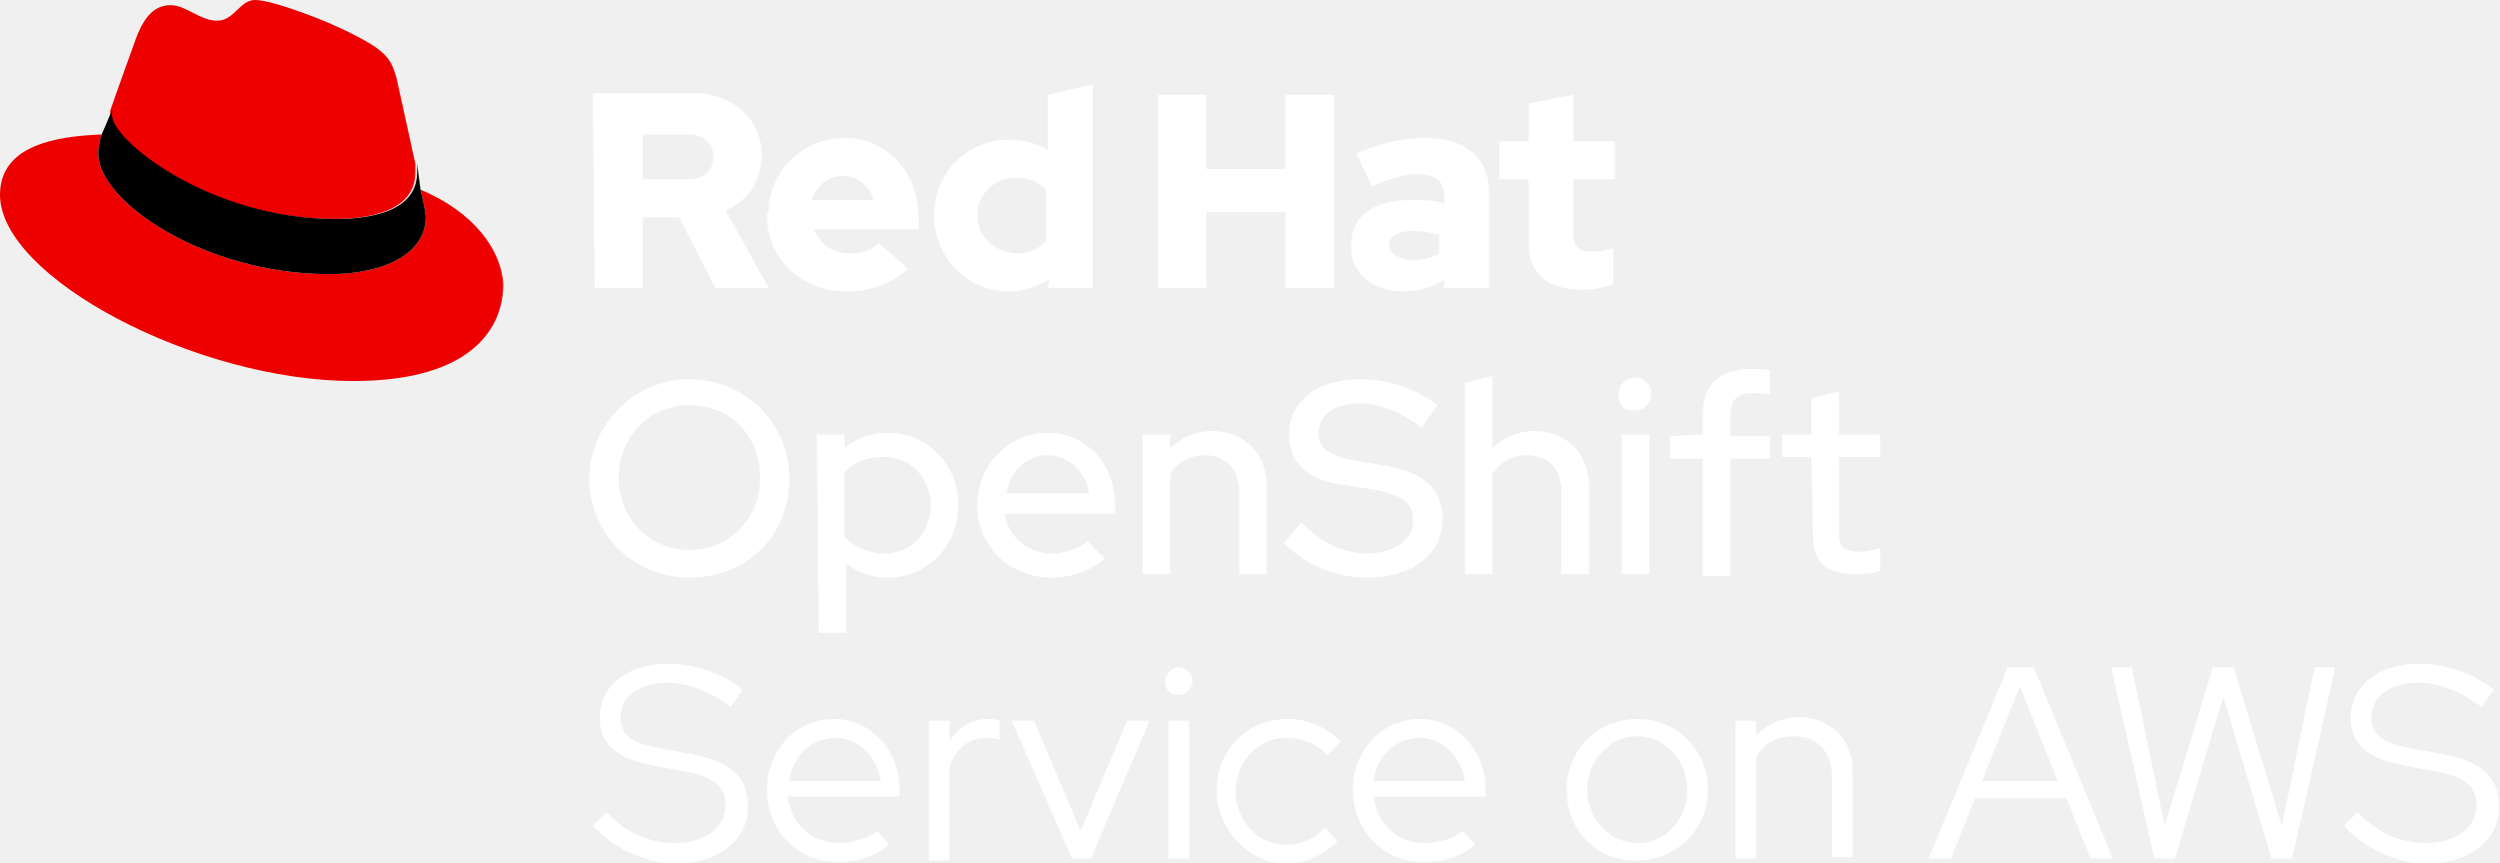
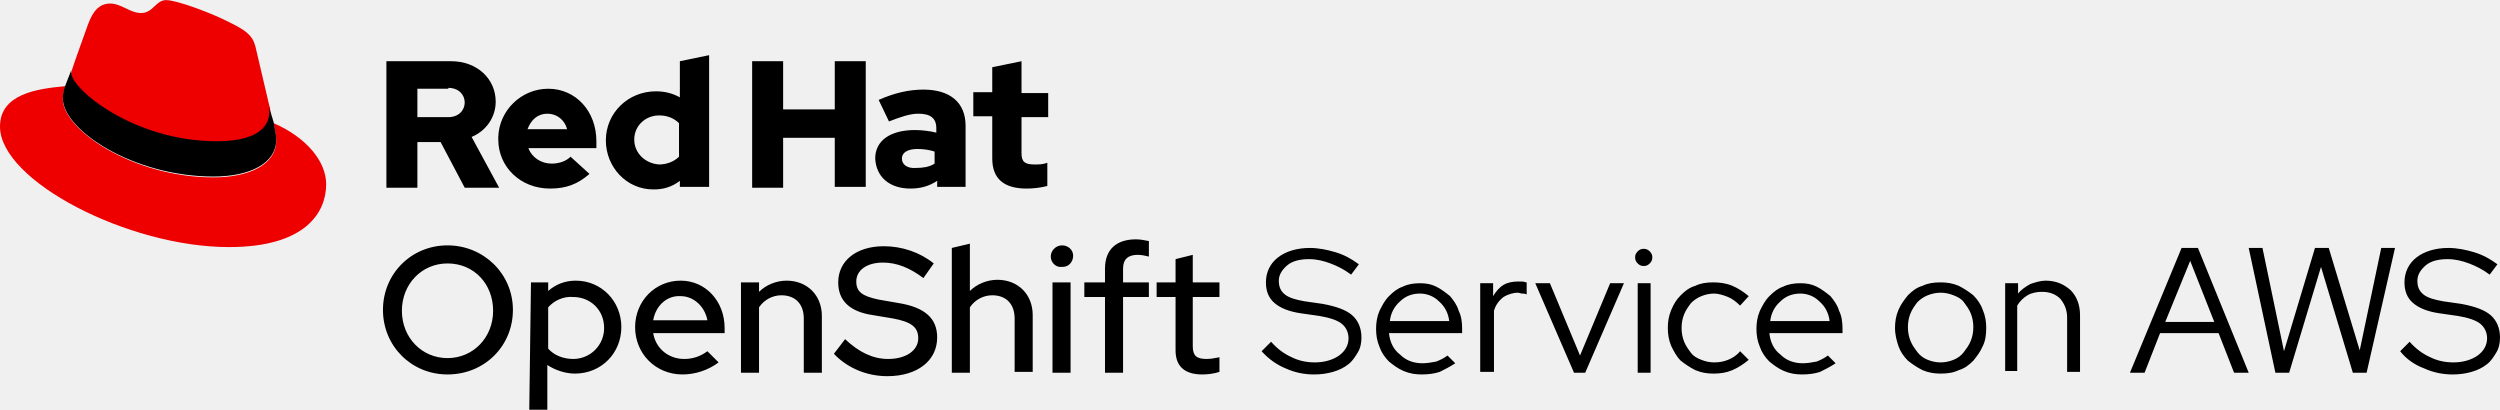
- <svg xmlns="http://www.w3.org/2000/svg" enable-background="new 0 0 145 50" height="50" viewBox="0 0 145 50" width="145">
-   <path d="m40 33.5c-3.2 0-5.8-2.5-5.8-5.7s2.6-5.8 5.8-5.8 5.8 2.5 5.8 5.8-2.5 5.7-5.8 5.7zm0-10c-2.3 0-4.1 1.8-4.1 4.2s1.8 4.2 4.1 4.2 4.1-1.8 4.1-4.2-1.7-4.2-4.1-4.2z" fill="#fff" class="co-svg-logo-text" />
-   <path d="m47.4 25.2h1.6v.8c.7-.6 1.6-.9 2.5-.9 2.3 0 4.1 1.8 4.1 4.2s-1.8 4.2-4.1 4.2c-.9 0-1.7-.3-2.4-.8v4h-1.6zm1.6 2.2v3.7c.5.6 1.4 1 2.3 1 1.6 0 2.7-1.2 2.7-2.8s-1.2-2.8-2.7-2.8c-.9 0-1.8.3-2.3.9z" fill="#fff" class="co-svg-logo-text" />
-   <path d="m61 33.5c-2.4 0-4.3-1.8-4.3-4.2 0-2.3 1.8-4.2 4.1-4.2 2.2 0 3.9 1.8 3.9 4.2v.5h-6.4c.2 1.4 1.4 2.3 2.7 2.3.7 0 1.5-.2 2.1-.7l1 1c-.8.7-1.9 1.1-3.1 1.1zm-2.6-4.9h4.8c-.2-1.2-1.2-2.2-2.4-2.2s-2.2.9-2.4 2.2z" fill="#fff" class="co-svg-logo-text" />
-   <path d="m66.3 25.2h1.6v.8c.6-.6 1.5-1 2.4-1 1.9 0 3.2 1.3 3.2 3.2v5.1h-1.6v-4.8c0-1.3-.8-2.1-2-2.1-.8 0-1.6.4-2 1.1v5.8h-1.6z" fill="#fff" class="co-svg-logo-text" />
-   <path d="m75.5 30.3c1.2 1.2 2.5 1.8 3.8 1.8 1.6 0 2.7-.8 2.7-1.9 0-1-.6-1.5-2.3-1.8l-1.9-.3c-2-.3-3-1.3-3-2.9 0-1.9 1.6-3.2 4.1-3.2 1.6 0 3.2.5 4.5 1.5l-.9 1.3c-1.2-.9-2.4-1.4-3.6-1.4-1.5 0-2.4.7-2.4 1.7 0 .9.6 1.3 2 1.6l1.8.3c2.4.4 3.4 1.4 3.4 3.1 0 2.1-1.8 3.4-4.4 3.4-1.8 0-3.5-.7-4.8-2z" fill="#fff" class="co-svg-logo-text" />
-   <path d="m85 22.2 1.6-.4v4.2c.6-.6 1.5-1 2.4-1 1.9 0 3.2 1.3 3.2 3.2v5.1h-1.6v-4.8c0-1.3-.8-2.1-2-2.1-.8 0-1.6.4-2 1.1v5.8h-1.6z" fill="#fff" class="co-svg-logo-text" />
-   <path d="m93.9 22.9c0-.5.4-1 1-1 .5 0 1 .5.9 1 0 .5-.4.9-.9.9-.6.1-1-.3-1-.9zm1.8 10.4h-1.6v-8.1h1.6z" fill="#fff" class="co-svg-logo-text" />
-   <path d="m98.8 25.2v-1.2c0-1.7 1-2.6 2.8-2.6.4 0 .8 0 1.1.1v1.4c-.3-.1-.7-.1-1-.1-.9 0-1.3.4-1.3 1.3v1.2h2.3v1.3h-2.3v6.8h-1.6v-6.8h-1.9v-1.3z" fill="#fff" class="co-svg-logo-text" />
-   <path d="m105.1 26.5h-1.7v-1.3h1.7v-2.1l1.6-.4v2.5h2.4v1.3h-2.4v4.4c0 .8.3 1.1 1.2 1.1.4 0 .8-.1 1.2-.2v1.3c-.5.2-1 .2-1.5.2-1.6 0-2.4-.7-2.4-2.1z" fill="#fff" class="co-svg-logo-text" />
-   <path d="m19.4 12.7c1.9 0 4.7-.4 4.7-2.7 0-.2 0-.4 0-.5l-1.1-5c-.3-1-.5-1.5-2.5-2.5-1.5-.8-4.7-2-5.7-2-.9 0-1.2 1.2-2.2 1.2s-1.8-.9-2.7-.9-1.5.6-2 1.9c0 0-1.3 3.6-1.5 4.2v.3c0 1.4 5.6 6 13 6m5-1.7c.3 1.3.3 1.4.3 1.6 0 2.1-2.4 3.3-5.6 3.3-7.2 0-13.4-4.2-13.4-7 0-.4.1-.8.2-1.1-2.6.1-5.9.6-5.9 3.5 0 4.8 11.4 10.8 20.5 10.8 6.9 0 8.7-3.1 8.7-5.6-.1-2-1.7-4.2-4.8-5.5" fill="#e00" />
-   <path d="m24.4 11c.3 1.3.3 1.4.3 1.6 0 2.1-2.4 3.3-5.6 3.3-7.2 0-13.4-4.2-13.4-7 0-.4.1-.8.2-1.1l.6-1.4v.3c0 1.4 5.6 6 13 6 1.9 0 4.7-.4 4.7-2.7 0-.2 0-.4 0-.5z" />
-   <g fill="#fff" class="co-svg-logo-text">
-     <path d="m88.7 14.1c0 1.8 1.1 2.7 3.1 2.7.6 0 1.2-.1 1.8-.3v-2.1c-.4.1-.8.2-1.2.2-.8 0-1.1-.3-1.1-1v-3.2h2.4v-2.2h-2.4v-2.7l-2.6.5v2.2h-1.7v2.2h1.7zm-8.1.1c0-.6.6-.8 1.4-.8.5 0 1 .1 1.5.2v1.1c-.5.3-1.1.4-1.6.4-.8-.1-1.3-.4-1.3-.9m.8 2.7c.9 0 1.7-.2 2.4-.7v.5h2.6v-5.5c0-2.1-1.4-3.2-3.7-3.2-1.3 0-2.6.3-4 .9l.9 1.9c1-.4 1.8-.7 2.6-.7 1.1 0 1.6.4 1.6 1.3v.4c-.6-.2-1.3-.2-1.9-.2-2.2 0-3.5.9-3.5 2.6-.1 1.5 1.1 2.7 3 2.7m-14.2-.2h2.8v-4.4h4.6v4.4h2.8v-11.2h-2.8v4.3h-4.6v-4.3h-2.8zm-10.5-4.2c0-1.2 1-2.2 2.2-2.2.7 0 1.3.2 1.8.7v3c-.5.5-1.1.7-1.8.7-1.2-.1-2.2-1-2.2-2.2m4.1 4.2h2.6v-11.8l-2.6.6v3.2c-.7-.4-1.4-.6-2.2-.6-2.5 0-4.4 1.9-4.4 4.4 0 2.4 1.9 4.4 4.3 4.4h.1c.8 0 1.6-.3 2.3-.7zm-11.9-6.5c.8 0 1.5.5 1.8 1.4h-3.6c.3-.9 1-1.4 1.8-1.4m-4.4 2.3c0 2.5 2 4.4 4.6 4.4 1.4 0 2.5-.4 3.6-1.3l-1.7-1.5c-.4.4-1 .6-1.7.6-.9 0-1.7-.5-2.1-1.4h6.1v-.6c0-2.7-1.8-4.7-4.3-4.7-2.4 0-4.4 1.9-4.4 4.3-.1.1-.1.1-.1.2m-4.5-4.7c.9 0 1.4.6 1.4 1.3s-.5 1.3-1.4 1.3h-2.7v-2.6zm-5.5 8.9h2.8v-4.1h2.1l2.1 4.1h3.1l-2.5-4.5c1.3-.5 2.1-1.8 2.1-3.2 0-2-1.6-3.6-4-3.6h-5.8z" />
-     <path d="m34.4 47.9.8-.8c1.1 1.2 2.5 1.8 3.9 1.8 1.8 0 3-.9 3-2.2 0-1.1-.7-1.7-2.6-2l-1.6-.3c-2.1-.4-3.1-1.2-3.1-2.8 0-1.8 1.6-3.1 3.9-3.1 1.6 0 3.1.5 4.4 1.5l-.7 1c-1.2-.9-2.5-1.4-3.7-1.4-1.6 0-2.7.8-2.7 2 0 1 .6 1.5 2.3 1.8l1.6.3c2.4.4 3.5 1.3 3.5 3.1 0 2-1.8 3.3-4.3 3.3-1.8-.1-3.5-.9-4.7-2.2z" />
-     <path d="m44.5 45.8c0-2.3 1.7-4.1 3.9-4.1 2.1 0 3.8 1.8 3.8 4.1v.4h-6.5c.2 1.6 1.4 2.7 3 2.7.8 0 1.7-.3 2.2-.7l.7.8c-.9.7-1.8 1-3 1-2.3 0-4.1-1.8-4.1-4.2zm6.6-.5c-.2-1.4-1.3-2.5-2.6-2.5-1.4 0-2.5 1-2.7 2.5z" />
-     <path d="m53.9 41.8h1.2v1.2c.5-.8 1.3-1.3 2.2-1.3.3 0 .5 0 .7.1v1.1c-.3-.1-.6-.1-.8-.1-1 0-1.7.6-2.1 1.6v5.5h-1.2z" />
-     <path d="m58.7 41.8h1.3l2.7 6.4 2.7-6.4h1.3l-3.4 8h-1.1z" />
-     <path d="m67.6 39.5c0-.4.4-.8.8-.8s.8.4.8.8-.4.8-.8.8c-.5 0-.8-.3-.8-.8zm.2 2.3h1.2v8h-1.2z" />
-     <path d="m70.6 45.8c0-2.3 1.8-4.1 4.1-4.1 1.2 0 2.3.5 3.1 1.3l-.8.8c-.6-.7-1.5-1-2.4-1-1.6 0-2.9 1.4-2.9 3.1s1.3 3.1 2.9 3.1c.9 0 1.6-.3 2.3-1l.7.8c-.8.8-1.9 1.3-3.1 1.3-2.1-.1-3.9-2-3.9-4.3z" />
-     <path d="m78.5 45.8c0-2.3 1.7-4.1 3.9-4.1 2.1 0 3.8 1.8 3.8 4.1v.4h-6.5c.2 1.6 1.4 2.7 3 2.7.8 0 1.7-.3 2.2-.7l.7.8c-.9.7-1.8 1-3 1-2.3 0-4.1-1.8-4.1-4.2zm6.5-.5c-.2-1.4-1.3-2.5-2.6-2.5-1.4 0-2.5 1-2.7 2.5z" />
-     <path d="m90.9 45.8c0-2.3 1.8-4.1 4.1-4.1s4.1 1.8 4.1 4.1-1.8 4.1-4.1 4.1c-2.3.1-4.1-1.7-4.1-4.1zm7 0c0-1.7-1.3-3.1-2.9-3.1s-2.9 1.4-2.9 3.1 1.3 3.1 2.9 3.1 2.9-1.3 2.9-3.1z" />
-     <path d="m100.7 41.8h1.2v.9c.6-.7 1.5-1.1 2.5-1.1 1.8 0 3.1 1.3 3.1 3.1v5h-1.2v-4.7c0-1.4-.9-2.3-2.2-2.3-1 0-1.7.4-2.2 1.2v5.9h-1.2z" />
-     <path d="m116.5 38.7h1.5l4.6 11.1h-1.3l-1.4-3.5h-5.3l-1.4 3.5h-1.3zm2.9 6.6-2.2-5.5-2.2 5.5z" />
-     <path d="m122.5 38.7h1.2l1.9 9.2 2.8-9.2h1.2l2.8 9.2 1.9-9.2h1.2l-2.5 11.1h-1.2l-2.8-9.4-2.8 9.4h-1.2z" />
-     <path d="m136 47.9.8-.8c1.1 1.2 2.5 1.8 3.9 1.8 1.8 0 3-.9 3-2.2 0-1.1-.7-1.7-2.6-2l-1.6-.3c-2.1-.4-3.1-1.2-3.1-2.8 0-1.8 1.6-3.1 3.9-3.1 1.6 0 3.1.5 4.4 1.5l-.7 1c-1.2-.9-2.5-1.4-3.7-1.4-1.6 0-2.7.8-2.7 2 0 1 .6 1.5 2.3 1.8l1.6.3c2.4.4 3.5 1.3 3.5 3.1 0 2-1.8 3.3-4.3 3.3-1.8-.1-3.5-.9-4.7-2.2z" />
-   </g>
+ <svg xmlns="http://www.w3.org/2000/svg" xml:space="preserve" id="Logos" x="0" y="0" version="1.1" viewBox="0 0 290.5 47.6" width="244" height="40">
+   <path d="M52 43.5c-4.2 0-7.5-3.3-7.5-7.5s3.3-7.5 7.5-7.5 7.6 3.3 7.6 7.5-3.3 7.5-7.6 7.5zm0-12.9c-3 0-5.3 2.4-5.3 5.5s2.3 5.5 5.3 5.5 5.3-2.4 5.3-5.5-2.2-5.5-5.3-5.5zM61.7 32.8h2v1c.9-.8 2-1.2 3.2-1.2 3 0 5.3 2.4 5.3 5.4 0 3-2.3 5.4-5.4 5.4-1.1 0-2.3-.4-3.2-1v5.2h-2.1l.2-14.8zm2 2.9v4.8c.7.8 1.8 1.2 2.9 1.2 2 0 3.6-1.6 3.6-3.6 0-2.1-1.6-3.6-3.6-3.6-1.1-.1-2.2.4-2.9 1.2zM79.3 43.5c-3.1 0-5.5-2.4-5.5-5.5 0-3 2.3-5.4 5.3-5.4 2.9 0 5.1 2.4 5.1 5.5v.6h-8.3c.3 1.8 1.8 3 3.6 3 1 0 1.9-.3 2.7-.9l1.3 1.3c-1.2.9-2.7 1.4-4.2 1.4zm-3.4-6.3h6.3c-.3-1.6-1.6-2.8-3.1-2.8-1.6-.1-2.9 1.1-3.2 2.8zM86.1 32.8h2.1v1.1c.8-.8 2-1.3 3.2-1.3 2.4 0 4.1 1.7 4.1 4.1v6.6h-2.1V37c0-1.7-1-2.7-2.6-2.7-1 0-2 .5-2.6 1.4v7.6h-2.1V32.8zM98.2 39.4c1.6 1.5 3.2 2.3 5 2.3 2.1 0 3.5-1 3.5-2.4 0-1.3-.8-1.9-2.9-2.3l-2.4-.4c-2.7-.4-4-1.7-4-3.8 0-2.5 2.1-4.2 5.3-4.2 2.1 0 4.2.7 5.8 2l-1.2 1.7c-1.6-1.2-3.1-1.8-4.7-1.8-1.9 0-3.1.9-3.1 2.2 0 1.2.7 1.7 2.6 2.1l2.3.4c3.1.5 4.5 1.8 4.5 4 0 2.7-2.3 4.5-5.8 4.5-2.3 0-4.6-.9-6.2-2.6l1.3-1.7zM110.6 28.8l2.1-.5v5.5c.8-.8 2-1.3 3.2-1.3 2.4 0 4.1 1.7 4.1 4.1v6.6h-2.1V37c0-1.7-1-2.7-2.6-2.7-1 0-2 .5-2.6 1.4v7.6h-2.1V28.8zM122.1 29.8c0-.7.6-1.3 1.3-1.3.7 0 1.3.5 1.3 1.2s-.5 1.3-1.2 1.3h-.1c-.7.1-1.3-.5-1.3-1.2zm2.3 13.5h-2.1V32.8h2.1v10.5zM128.4 32.8v-1.6c0-2.2 1.3-3.4 3.6-3.4.5 0 1 .1 1.5.2v1.8c-.4-.1-.9-.2-1.3-.2-1.1 0-1.7.5-1.7 1.6v1.6h3v1.7h-3v8.8h-2.1v-8.8H126v-1.7h2.4zM136.6 34.5h-2.2v-1.7h2.2v-2.7l2-.5v3.2h3.1v1.7h-3.1v5.7c0 1.1.4 1.5 1.6 1.5.5 0 1-.1 1.5-.2v1.7c-.6.2-1.3.3-2 .3-2.1 0-3.1-1-3.1-2.8v-6.2z" class="co-svg-logo-text" />
+   <path fill="#e00" d="M25.3 16.5c2.5 0 6.1-.5 6.1-3.5 0-.2 0-.5-.1-.7l-1.5-6.4c-.3-1.4-.6-2.1-3.1-3.3-1.9-1-6.1-2.6-7.4-2.6-1.2 0-1.5 1.5-2.9 1.5-1.3 0-2.3-1.1-3.6-1.1-1.2 0-2 .8-2.6 2.5 0 0-1.7 4.7-1.9 5.4 0 .1-.1.3 0 .4.1 1.8 7.3 7.8 17 7.8m6.5-2.2c.3 1.6.3 1.8.3 2 0 2.8-3.1 4.3-7.3 4.3-9.3 0-17.5-5.5-17.5-9.1 0-.5.1-1 .3-1.5-3.3.3-7.6.9-7.6 4.7 0 6.3 14.9 14 26.6 14 9 0 11.3-4.1 11.3-7.3 0-2.6-2.2-5.4-6.1-7.1" />
+   <path d="M31.8 14.2c.3 1.6.3 1.8.3 2 0 2.8-3.1 4.3-7.3 4.3-9.3 0-17.5-5.4-17.5-9.1 0-.5.1-1 .3-1.5l.7-1.8c0 .1-.1.3 0 .4 0 1.8 7.2 7.9 16.9 7.9 2.5 0 6.1-.5 6.1-3.5 0-.2 0-.5-.1-.7l.6 2z" />
+   <path d="M115.3 18.4c0 2.4 1.4 3.5 4 3.5.8 0 1.6-.1 2.4-.3v-2.7c-.5.2-1 .2-1.5.2-1.1 0-1.5-.3-1.5-1.3v-4.2h3.1v-2.8h-3.1V7.1l-3.4.7v2.9h-2.2v2.8h2.2v4.9zm-10.5 0c0-.7.7-1.1 1.8-1.1.7 0 1.4.1 2 .3V19c-.6.4-1.4.5-2.1.5-1.1.1-1.7-.4-1.7-1.1m1 3.5c1.2 0 2.2-.3 3.1-.9v.7h3.3v-7.1c0-2.7-1.8-4.2-4.9-4.2-1.7 0-3.4.4-5.2 1.2l1.2 2.5c1.3-.5 2.4-.9 3.4-.9 1.4 0 2.1.5 2.1 1.7v.5c-.8-.2-1.7-.3-2.5-.3-2.8 0-4.6 1.2-4.6 3.3.1 2.1 1.6 3.5 4.1 3.5m-18.4-.1H91V16h6v5.7h3.6V7.1H97v5.6h-6V7.1h-3.6v14.7zm-13.7-5.6c0-1.6 1.3-2.8 2.9-2.8.9 0 1.7.3 2.3.9v3.9c-.6.6-1.5.9-2.3.9-1.6-.1-2.9-1.3-2.9-2.9m5.3 5.5h3.4V6.4l-3.4.7v4.2c-.9-.5-1.8-.7-2.8-.7-3.2 0-5.8 2.5-5.8 5.7 0 3.1 2.4 5.7 5.5 5.7h.1c1.1 0 2.1-.3 3-1v.7zm-15.4-8.5c1.1 0 2 .7 2.3 1.8h-4.6c.4-1.1 1.2-1.8 2.3-1.8m-5.7 3c0 3.2 2.6 5.7 6 5.7 1.9 0 3.2-.5 4.6-1.7l-2.2-2c-.5.5-1.3.8-2.2.8-1.2 0-2.3-.7-2.7-1.8h7.9v-.8c0-3.5-2.4-6.1-5.6-6.1-3.1 0-5.7 2.5-5.8 5.6v.3m-5.8-6c1.2 0 1.9.8 1.9 1.7 0 .9-.7 1.7-1.9 1.7h-3.6v-3.3h3.6zm-7.2 11.6h3.6v-5.3h2.7l2.8 5.3h4l-3.2-5.9c1.7-.7 2.8-2.3 2.8-4.1 0-2.6-2.1-4.7-5.2-4.7h-7.5v14.7zM146.6 40.8l1.1-1.1c.7.8 1.5 1.4 2.4 1.8.8.4 1.7.6 2.7.6 1.1 0 2.1-.3 2.8-.8.7-.5 1.1-1.2 1.1-2 0-.7-.3-1.3-.8-1.7-.5-.4-1.4-.7-2.6-.9l-2.1-.3c-1.4-.2-2.4-.6-3.1-1.2-.7-.6-1-1.4-1-2.4 0-1.2.5-2.2 1.4-2.9.9-.7 2.2-1.1 3.7-1.1 1 0 2 .2 3 .5s1.9.8 2.7 1.4l-.9 1.2c-.8-.6-1.6-1-2.4-1.3-.8-.3-1.6-.5-2.5-.5-1 0-1.9.2-2.5.7-.6.5-1 1.1-1 1.8s.2 1.2.7 1.6c.5.4 1.2.6 2.3.8l2.1.3c1.6.3 2.7.7 3.4 1.3.7.6 1.1 1.5 1.1 2.6 0 .6-.1 1.2-.4 1.7-.3.5-.6 1-1.1 1.4-.5.4-1.1.7-1.8.9-.7.2-1.4.3-2.2.3-1.1 0-2.2-.2-3.3-.7-1-.4-2-1.1-2.8-2zM169.1 42.2c-.6.4-1.2.7-1.8 1-.6.2-1.3.3-2.1.3-.7 0-1.4-.1-2.1-.4-.7-.3-1.2-.7-1.7-1.1-.5-.5-.9-1.1-1.1-1.7-.3-.7-.4-1.4-.4-2.1 0-.7.1-1.4.4-2.1.3-.6.6-1.2 1.1-1.7.5-.5 1-.9 1.6-1.1.6-.3 1.3-.4 2-.4s1.3.1 1.9.4c.6.3 1.1.7 1.6 1.1.4.5.8 1 1 1.7.3.6.4 1.3.4 2.1v.5h-8.5c.1 1 .5 1.9 1.3 2.5.7.7 1.6 1 2.6 1 .5 0 1.1-.1 1.6-.2.5-.2.9-.4 1.3-.7l.9.9zm-4.1-8.1c-.9 0-1.7.3-2.3.9-.7.6-1.1 1.4-1.2 2.3h6.9c-.1-.9-.5-1.7-1.2-2.3-.6-.6-1.4-.9-2.2-.9zM172 43.3V32.9h1.5v1.5c.3-.5.7-1 1.2-1.3.5-.3 1.1-.4 1.7-.4h.5c.2 0 .3.1.5.1v1.4c-.2-.1-.4-.1-.5-.1-.2 0-.4-.1-.5-.1-.6 0-1.2.2-1.7.5-.5.4-.9.9-1.1 1.6v7.1H172zM182.9 43.3l-4.5-10.4h1.7l3.5 8.4 3.5-8.4h1.6l-4.5 10.4h-1.3zM191 30.9c-.3 0-.5-.1-.7-.3-.2-.2-.3-.4-.3-.7 0-.3.1-.5.3-.7.2-.2.4-.3.7-.3.3 0 .5.1.7.3.2.2.3.4.3.7 0 .3-.1.5-.3.7-.2.2-.4.3-.7.3zm.8 2v10.4h-1.5V32.9h1.5zM199.2 42.1c.6 0 1.1-.1 1.6-.3.5-.2 1-.5 1.4-1l1 1c-.6.5-1.2.9-1.9 1.2-.7.3-1.4.4-2.2.4-.7 0-1.4-.1-2.1-.4-.6-.3-1.2-.7-1.7-1.1-.5-.5-.8-1.1-1.1-1.7-.3-.7-.4-1.4-.4-2.1 0-.7.1-1.4.4-2.1.3-.7.6-1.2 1.1-1.7.5-.5 1-.9 1.7-1.1.6-.3 1.3-.4 2.1-.4.7 0 1.5.1 2.2.4.7.3 1.3.7 1.9 1.2l-1 1.1c-.4-.4-.9-.8-1.4-1-.5-.2-1.1-.4-1.6-.4s-1 .1-1.5.3c-.5.2-.9.5-1.2.8-.3.4-.6.8-.8 1.3-.2.5-.3 1-.3 1.6 0 .6.1 1.1.3 1.6.2.5.5.9.8 1.3.3.4.7.6 1.2.8.5.2 1 .3 1.5.3zM213.3 42.2c-.6.4-1.2.7-1.8 1-.6.2-1.3.3-2.1.3-.7 0-1.4-.1-2.1-.4-.7-.3-1.2-.7-1.7-1.1-.5-.5-.9-1.1-1.1-1.7-.3-.7-.4-1.4-.4-2.1 0-.7.1-1.4.4-2.1.3-.6.6-1.2 1.1-1.7.5-.5 1-.9 1.6-1.1.6-.3 1.3-.4 2-.4s1.3.1 1.9.4c.6.3 1.1.7 1.6 1.1.4.5.8 1 1 1.7.3.6.4 1.3.4 2.1v.5h-8.5c.1 1 .5 1.9 1.3 2.5.7.7 1.6 1 2.6 1 .5 0 1.1-.1 1.6-.2.5-.2.9-.4 1.3-.7l.9.9zm-4.1-8.1c-.9 0-1.7.3-2.3.9-.7.6-1.1 1.4-1.2 2.3h6.9c-.1-.9-.5-1.7-1.2-2.3-.6-.6-1.4-.9-2.2-.9zM220.2 38.1c0-.7.1-1.4.4-2.1.3-.7.7-1.2 1.1-1.7.5-.5 1-.9 1.7-1.1.6-.3 1.3-.4 2.1-.4.7 0 1.4.1 2.1.4.6.3 1.2.7 1.7 1.1.5.5.9 1.1 1.1 1.7.3.7.4 1.4.4 2.1 0 .8-.1 1.5-.4 2.1-.3.7-.7 1.2-1.1 1.7-.5.5-1 .9-1.7 1.1-.6.3-1.3.4-2.1.4-.7 0-1.4-.1-2.1-.4-.6-.3-1.2-.7-1.7-1.1-.5-.5-.9-1.1-1.1-1.7-.2-.6-.4-1.3-.4-2.1zm5.3 4c.5 0 1-.1 1.5-.3.5-.2.9-.5 1.2-.9.3-.4.6-.8.8-1.3.2-.5.3-1 .3-1.6 0-.6-.1-1.1-.3-1.6-.2-.5-.5-.9-.8-1.3-.3-.4-.7-.6-1.2-.8-.5-.2-1-.3-1.5-.3s-1 .1-1.5.3c-.5.2-.9.5-1.2.8-.3.4-.6.8-.8 1.3-.2.5-.3 1-.3 1.6 0 .6.1 1.1.3 1.6.2.5.5.9.8 1.3.3.4.7.7 1.2.9.5.2 1 .3 1.5.3zM233 43.3V32.9h1.5v1.2c.4-.5.9-.8 1.4-1.1.6-.2 1.2-.4 1.8-.4 1.2 0 2.1.4 2.9 1.1.7.7 1.1 1.7 1.1 2.9v6.6h-1.5v-6.3c0-.9-.3-1.6-.8-2.2-.5-.5-1.2-.8-2.1-.8-.6 0-1.2.1-1.7.4-.5.3-.9.7-1.2 1.2v7.6H233zM247.5 43.3l6-14.5h1.9l5.9 14.5h-1.7l-1.8-4.6H251l-1.8 4.6h-1.7zm4.1-5.9h5.7l-2.8-7.1-2.9 7.1zM266 43.3h-1.6l-3.1-14.5h1.6l2.5 12 3.6-12h1.6l3.6 11.9 2.5-11.9h1.6L275 43.3h-1.6L269.7 31 266 43.3zM278.9 40.8l1.1-1.1c.7.8 1.5 1.4 2.4 1.8.8.4 1.7.6 2.7.6 1.1 0 2.1-.3 2.8-.8.7-.5 1.1-1.2 1.1-2 0-.7-.3-1.3-.8-1.7-.5-.4-1.4-.7-2.6-.9l-2.1-.3c-1.4-.2-2.4-.6-3.1-1.2-.7-.6-1-1.4-1-2.4 0-1.2.5-2.2 1.4-2.9.9-.7 2.2-1.1 3.7-1.1 1 0 2 .2 3 .5s1.9.8 2.7 1.4l-.9 1.2c-.8-.6-1.6-1-2.4-1.3-.8-.3-1.6-.5-2.5-.5-1 0-1.9.2-2.5.7-.6.5-1 1.1-1 1.8s.2 1.2.7 1.6c.5.4 1.2.6 2.3.8l2.1.3c1.6.3 2.7.7 3.4 1.3.7.6 1.1 1.5 1.1 2.6 0 .6-.1 1.2-.4 1.7-.3.5-.6 1-1.1 1.4-.5.4-1.1.7-1.8.9-.7.2-1.4.3-2.2.3-1.1 0-2.2-.2-3.3-.7-1.1-.4-2.1-1.1-2.8-2z" class="co-svg-logo-text" />
</svg>
